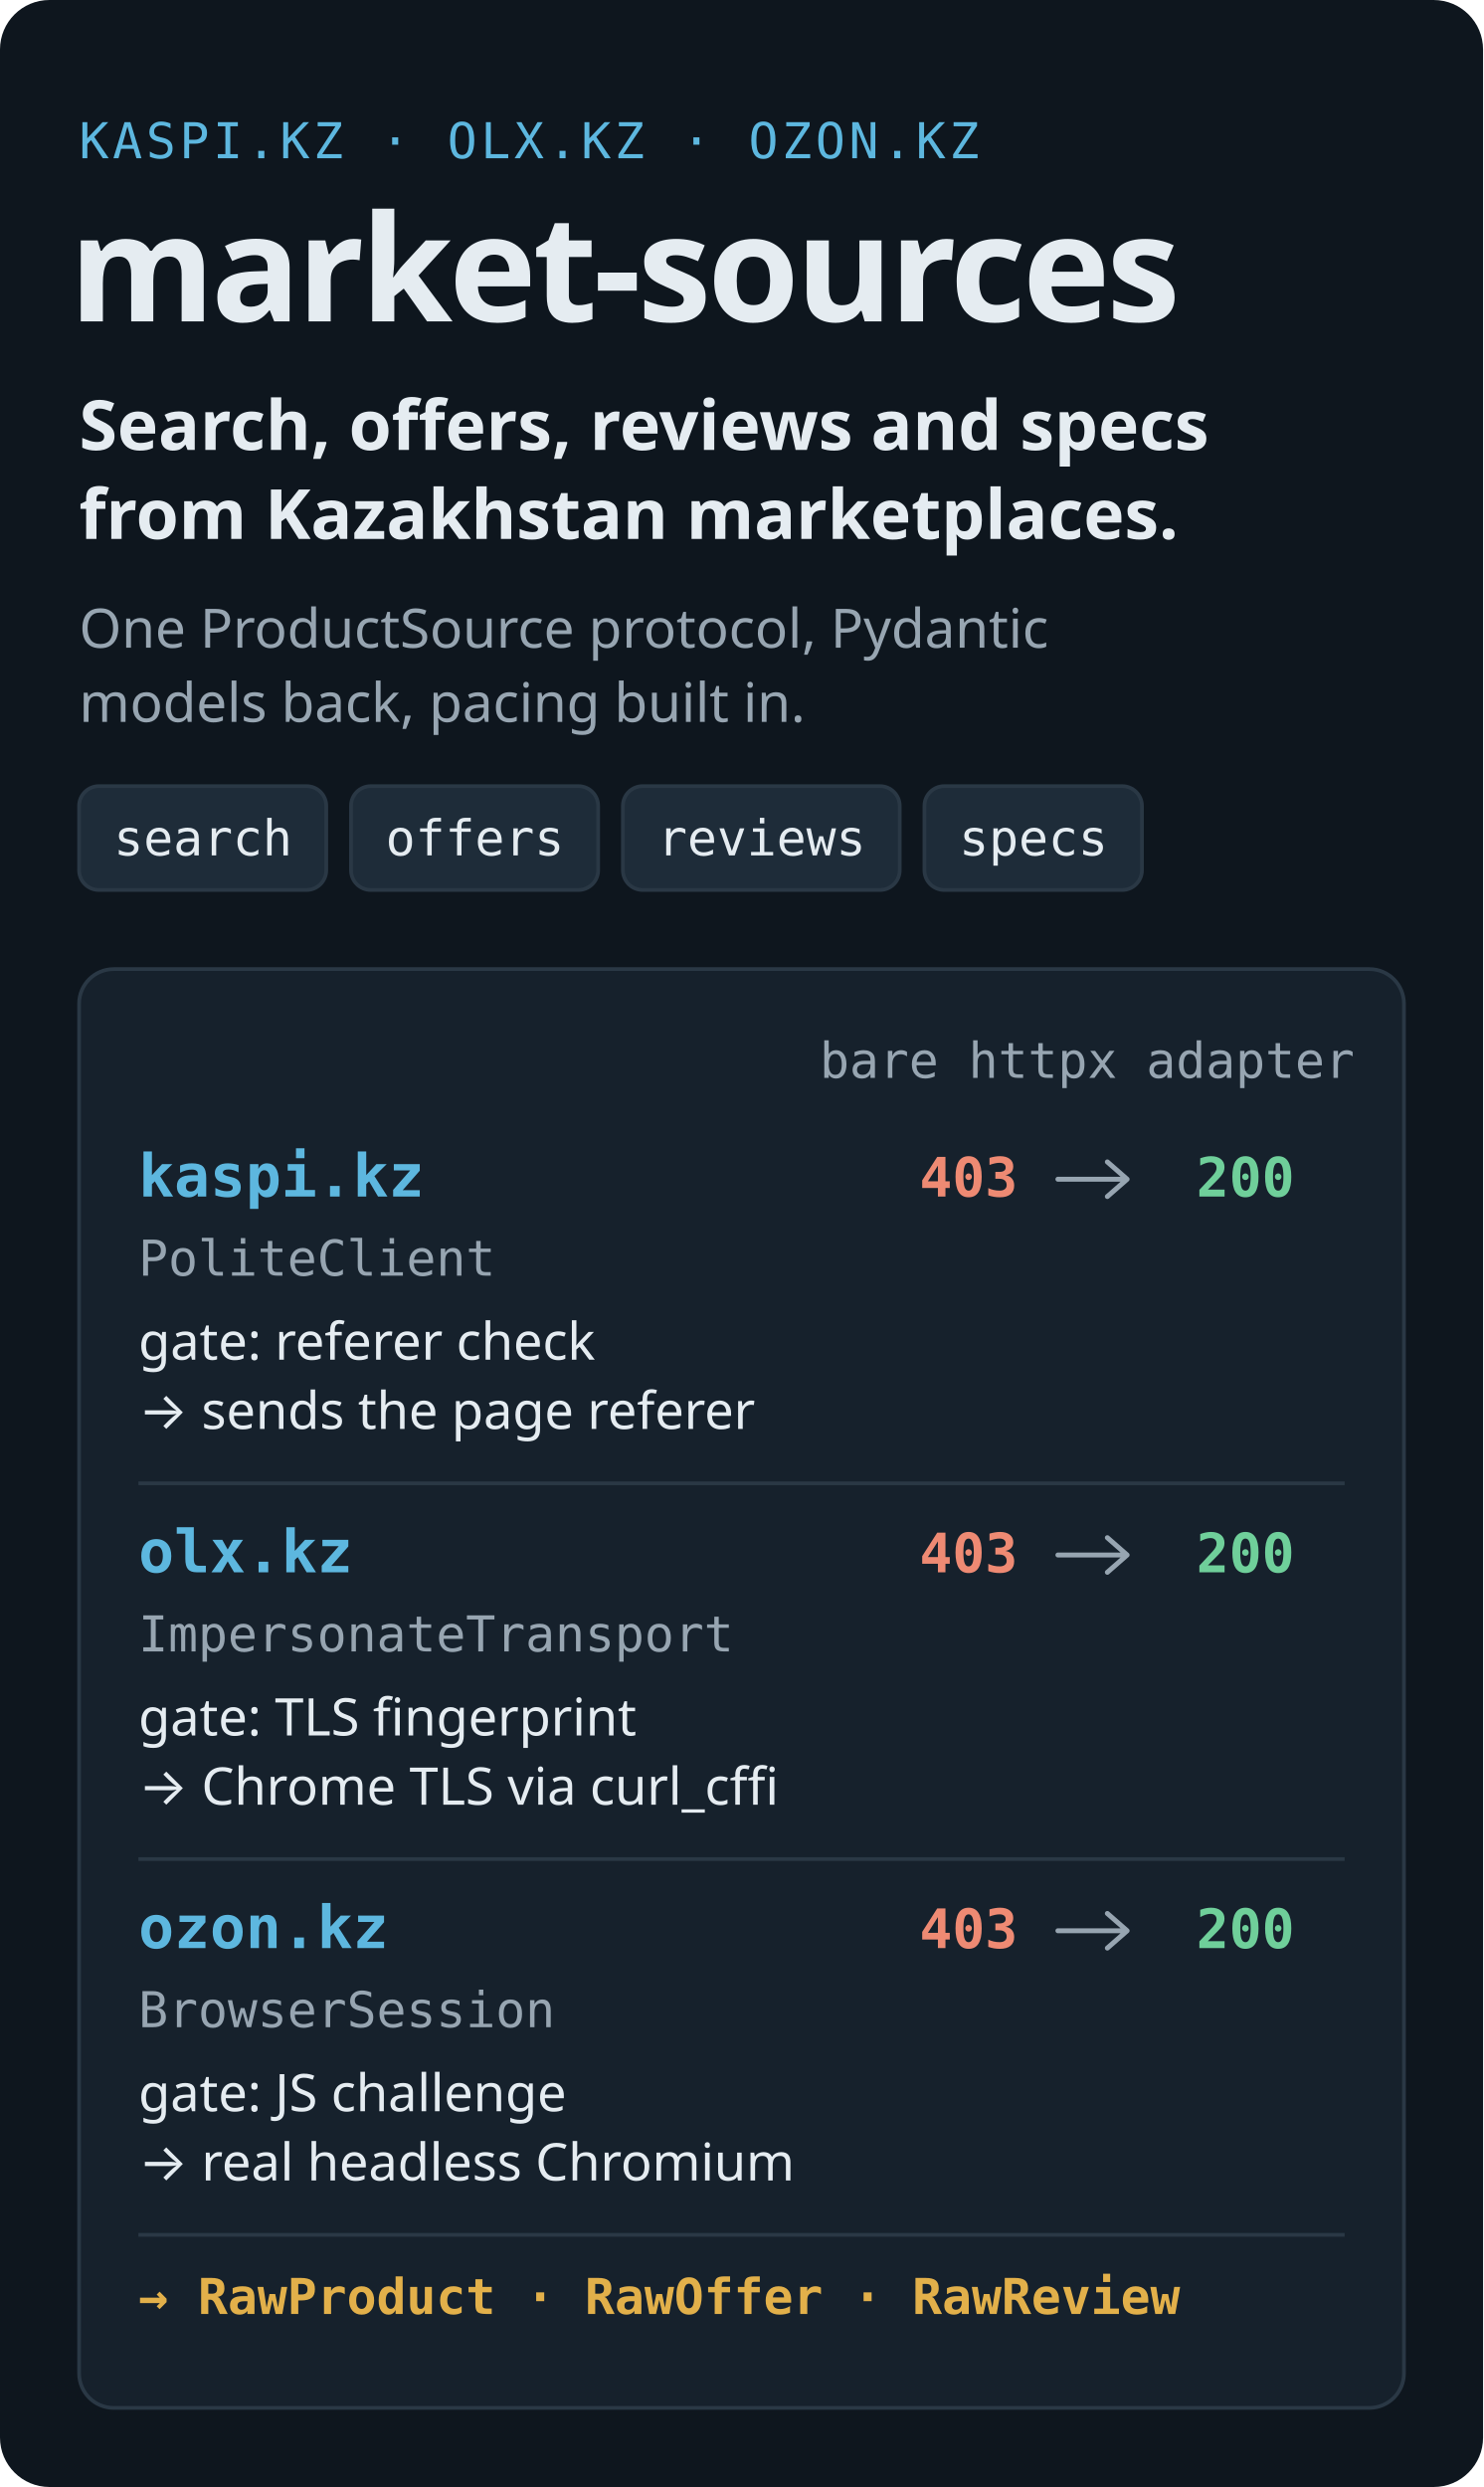
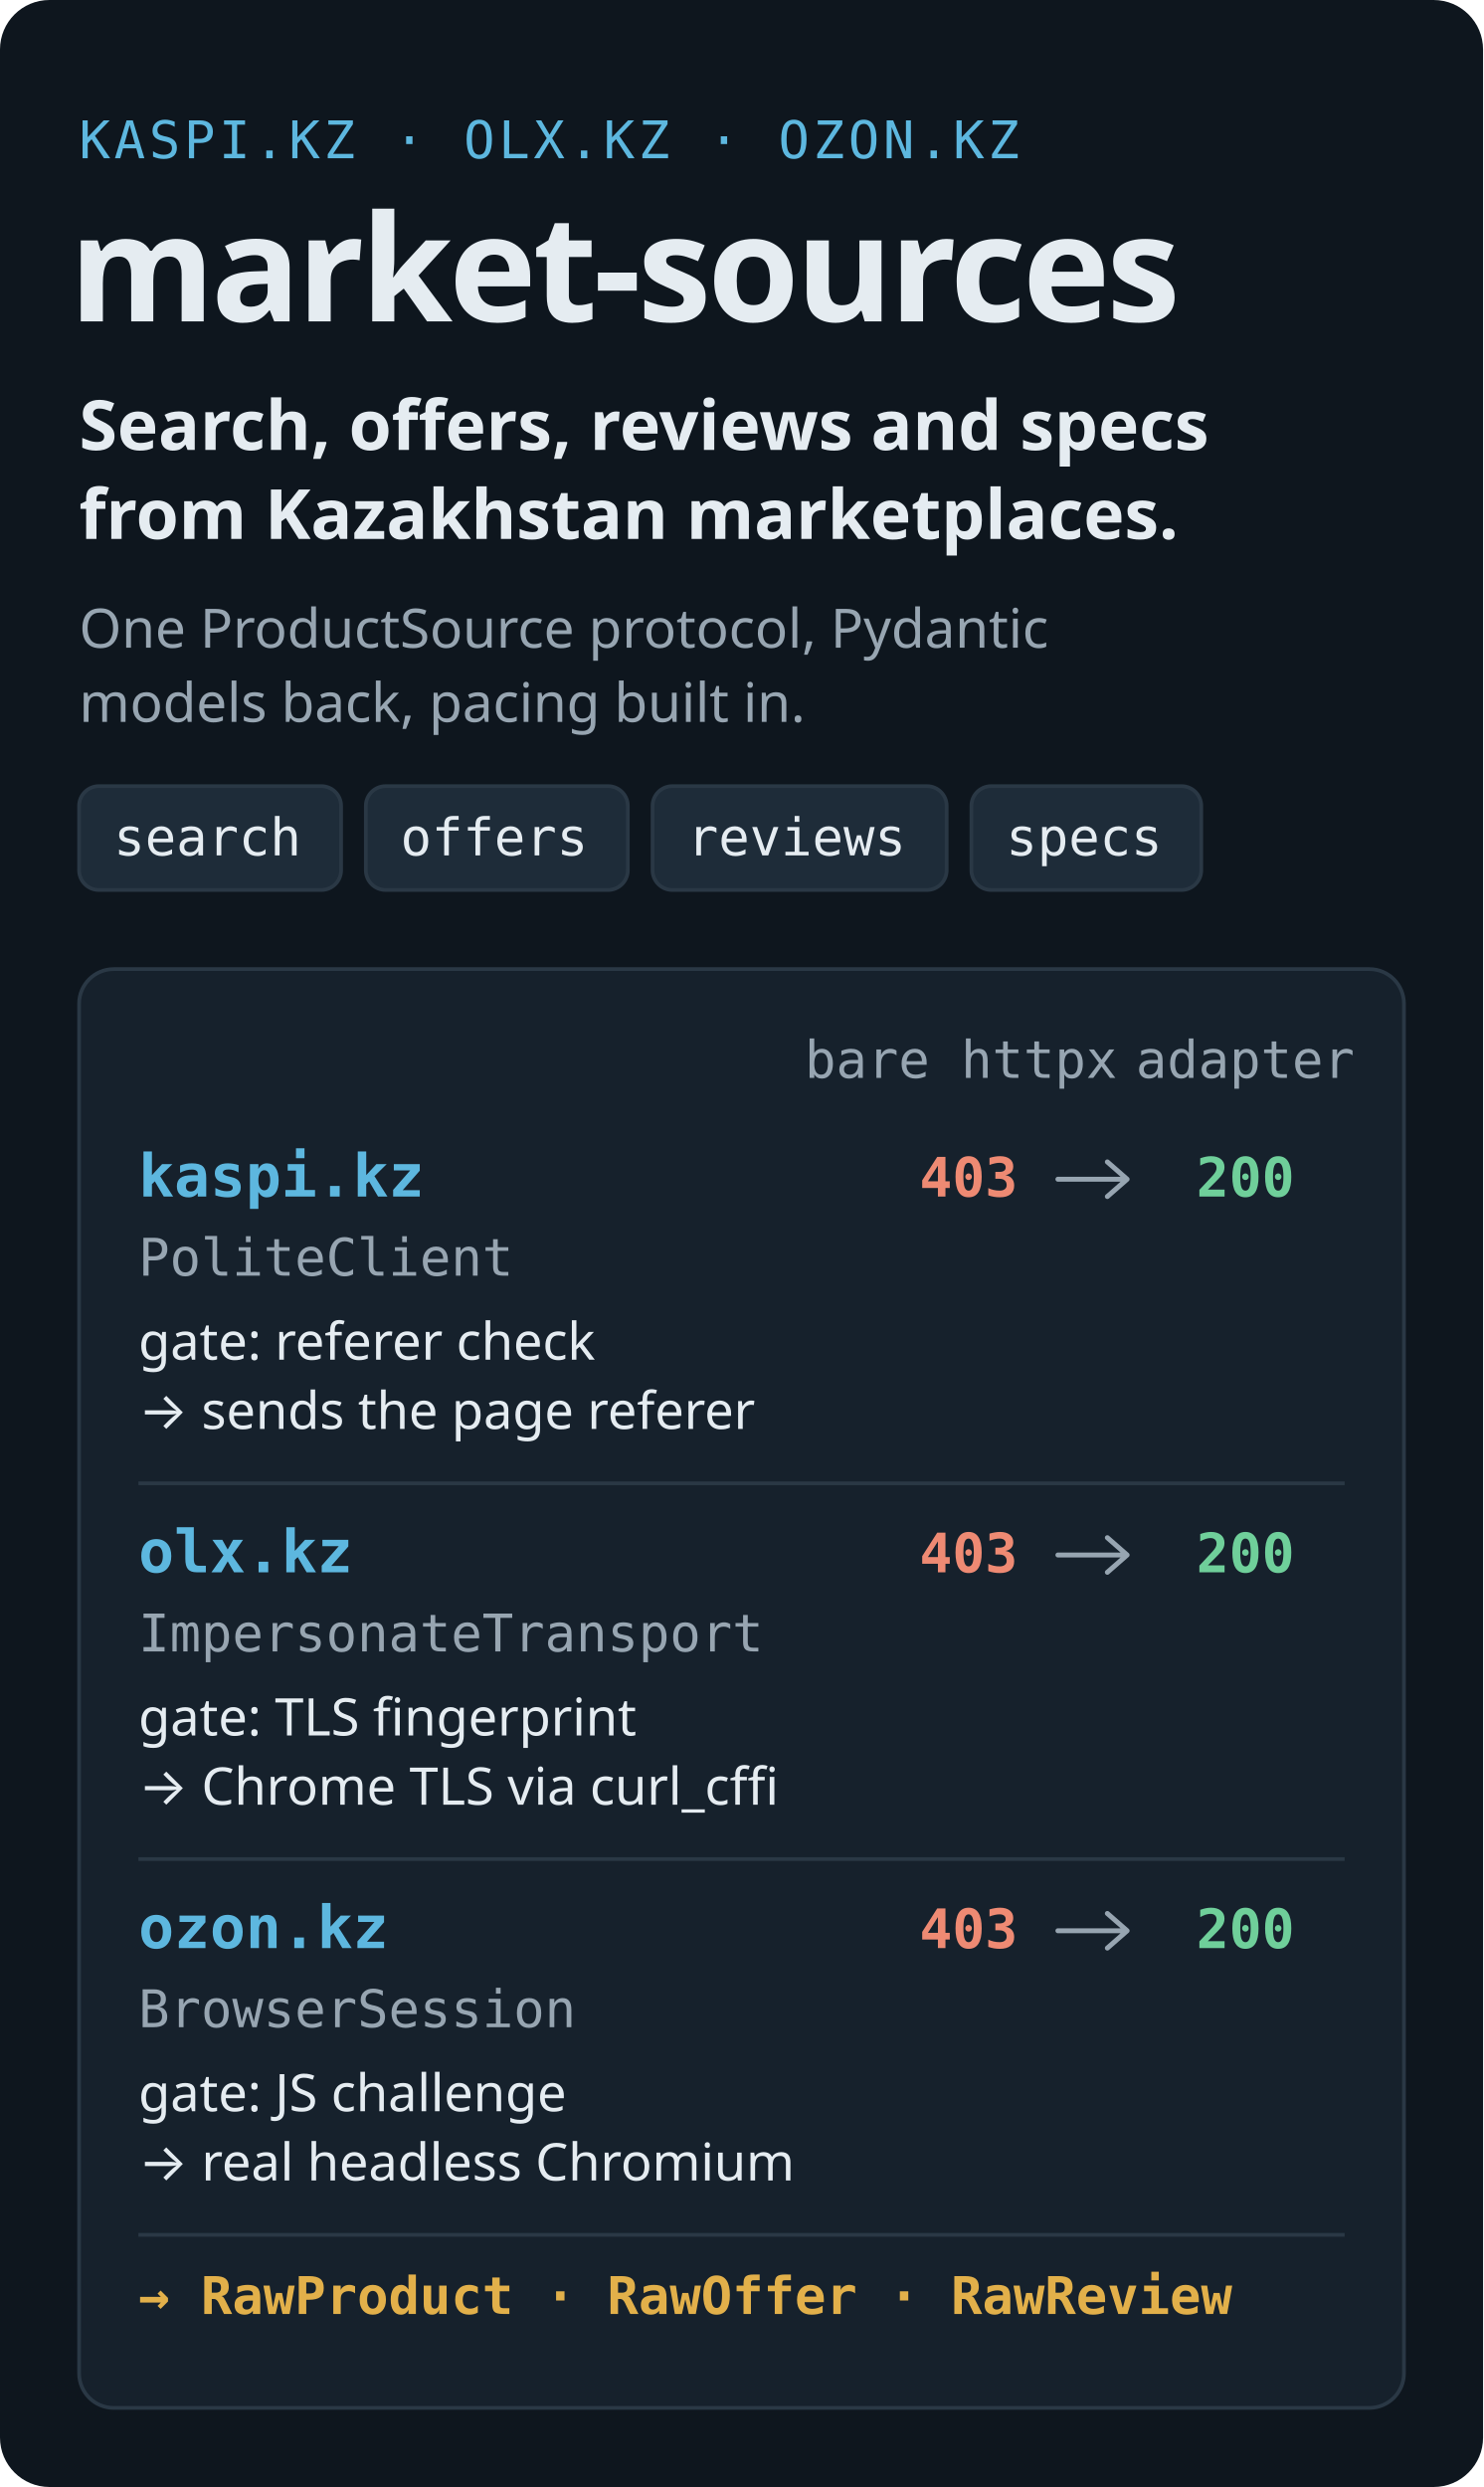
<svg xmlns="http://www.w3.org/2000/svg" width="600" height="1006" viewBox="0 0 600 1006" role="img" aria-labelledby="title desc">
  <rect width="600" height="1006" rx="20" fill="#0E161E" />
-   <text x="32" y="64" font-family="ui-monospace, SFMono-Regular, Menlo, Consolas, 'DejaVu Sans Mono', monospace" font-size="20" fill="#5DB7DF" letter-spacing="1.5" xml:space="preserve">KASPI.KZ · OLX.KZ · OZON.KZ</text>
+   <text x="32" y="64" font-family="ui-monospace, SFMono-Regular, Menlo, Consolas, 'DejaVu Sans Mono', monospace" font-size="21" fill="#5DB7DF" letter-spacing="1.5" xml:space="preserve">KASPI.KZ · OLX.KZ · OZON.KZ</text>
  <text x="28" y="130" font-family="-apple-system, BlinkMacSystemFont, 'Segoe UI', 'Noto Sans', sans-serif" font-size="60" fill="#E5ECF1" font-weight="800" letter-spacing="-1.5" xml:space="preserve">market-sources</text>
  <text x="32" y="182" font-family="-apple-system, BlinkMacSystemFont, 'Segoe UI', 'Noto Sans', sans-serif" font-size="28" fill="#E5ECF1" font-weight="600" xml:space="preserve">Search, offers, reviews and specs</text>
  <text x="32" y="218" font-family="-apple-system, BlinkMacSystemFont, 'Segoe UI', 'Noto Sans', sans-serif" font-size="28" fill="#E5ECF1" font-weight="600" xml:space="preserve">from Kazakhstan marketplaces.</text>
  <text x="32" y="262" font-family="-apple-system, BlinkMacSystemFont, 'Segoe UI', 'Noto Sans', sans-serif" font-size="22" fill="#97A5B1" xml:space="preserve">One ProductSource protocol, Pydantic</text>
  <text x="32" y="292" font-family="-apple-system, BlinkMacSystemFont, 'Segoe UI', 'Noto Sans', sans-serif" font-size="22" fill="#97A5B1" xml:space="preserve">models back, pacing built in.</text>
-   <rect x="32" y="318" width="100" height="42" rx="8" fill="#1E2C39" stroke="#2A3845" stroke-width="1.5" />
-   <text x="46" y="346" font-family="ui-monospace, SFMono-Regular, Menlo, Consolas, 'DejaVu Sans Mono', monospace" font-size="20" fill="#E5ECF1" xml:space="preserve">search</text>
-   <rect x="142" y="318" width="100" height="42" rx="8" fill="#1E2C39" stroke="#2A3845" stroke-width="1.5" />
-   <text x="156" y="346" font-family="ui-monospace, SFMono-Regular, Menlo, Consolas, 'DejaVu Sans Mono', monospace" font-size="20" fill="#E5ECF1" xml:space="preserve">offers</text>
-   <rect x="252" y="318" width="112" height="42" rx="8" fill="#1E2C39" stroke="#2A3845" stroke-width="1.5" />
-   <text x="266" y="346" font-family="ui-monospace, SFMono-Regular, Menlo, Consolas, 'DejaVu Sans Mono', monospace" font-size="20" fill="#E5ECF1" xml:space="preserve">reviews</text>
-   <rect x="374" y="318" width="88" height="42" rx="8" fill="#1E2C39" stroke="#2A3845" stroke-width="1.5" />
-   <text x="388" y="346" font-family="ui-monospace, SFMono-Regular, Menlo, Consolas, 'DejaVu Sans Mono', monospace" font-size="20" fill="#E5ECF1" xml:space="preserve">specs</text>
+   <rect x="32" y="318" width="106" height="42" rx="8" fill="#1E2C39" stroke="#2A3845" stroke-width="1.5" />
+   <text x="46" y="346" font-family="ui-monospace, SFMono-Regular, Menlo, Consolas, 'DejaVu Sans Mono', monospace" font-size="21" fill="#E5ECF1" xml:space="preserve">search</text>
+   <rect x="148" y="318" width="106" height="42" rx="8" fill="#1E2C39" stroke="#2A3845" stroke-width="1.5" />
+   <text x="162" y="346" font-family="ui-monospace, SFMono-Regular, Menlo, Consolas, 'DejaVu Sans Mono', monospace" font-size="21" fill="#E5ECF1" xml:space="preserve">offers</text>
+   <rect x="264" y="318" width="119" height="42" rx="8" fill="#1E2C39" stroke="#2A3845" stroke-width="1.5" />
+   <text x="278" y="346" font-family="ui-monospace, SFMono-Regular, Menlo, Consolas, 'DejaVu Sans Mono', monospace" font-size="21" fill="#E5ECF1" xml:space="preserve">reviews</text>
+   <rect x="393" y="318" width="93" height="42" rx="8" fill="#1E2C39" stroke="#2A3845" stroke-width="1.5" />
+   <text x="407" y="346" font-family="ui-monospace, SFMono-Regular, Menlo, Consolas, 'DejaVu Sans Mono', monospace" font-size="21" fill="#E5ECF1" xml:space="preserve">specs</text>
  <rect x="32" y="392" width="536" height="582" rx="14" fill="#16212C" stroke="#2A3845" stroke-width="1.5" />
-   <text x="452" y="436" font-family="ui-monospace, SFMono-Regular, Menlo, Consolas, 'DejaVu Sans Mono', monospace" font-size="20" fill="#97A5B1" text-anchor="end" xml:space="preserve">bare httpx</text>
-   <text x="548" y="436" font-family="ui-monospace, SFMono-Regular, Menlo, Consolas, 'DejaVu Sans Mono', monospace" font-size="20" fill="#97A5B1" text-anchor="end" xml:space="preserve">adapter</text>
+   <text x="452" y="436" font-family="ui-monospace, SFMono-Regular, Menlo, Consolas, 'DejaVu Sans Mono', monospace" font-size="21" fill="#97A5B1" text-anchor="end" xml:space="preserve">bare httpx</text>
+   <text x="548" y="436" font-family="ui-monospace, SFMono-Regular, Menlo, Consolas, 'DejaVu Sans Mono', monospace" font-size="21" fill="#97A5B1" text-anchor="end" xml:space="preserve">adapter</text>
  <text x="56" y="484" font-family="ui-monospace, SFMono-Regular, Menlo, Consolas, 'DejaVu Sans Mono', monospace" font-size="24" fill="#5DB7DF" font-weight="700" xml:space="preserve">kaspi.kz</text>
  <text x="372" y="484" font-family="ui-monospace, SFMono-Regular, Menlo, Consolas, 'DejaVu Sans Mono', monospace" font-size="22" fill="#EE8A73" font-weight="700" xml:space="preserve">403</text>
  <path d="M428 477 H456 M448 470 L456 477 L448 484" stroke="#97A5B1" stroke-width="2" fill="none" stroke-linecap="round" stroke-linejoin="round" />
  <text x="484" y="484" font-family="ui-monospace, SFMono-Regular, Menlo, Consolas, 'DejaVu Sans Mono', monospace" font-size="22" fill="#6FCF9A" font-weight="700" xml:space="preserve">200</text>
-   <text x="56" y="516" font-family="ui-monospace, SFMono-Regular, Menlo, Consolas, 'DejaVu Sans Mono', monospace" font-size="20" fill="#97A5B1" xml:space="preserve">PoliteClient</text>
+   <text x="56" y="516" font-family="ui-monospace, SFMono-Regular, Menlo, Consolas, 'DejaVu Sans Mono', monospace" font-size="21" fill="#97A5B1" xml:space="preserve">PoliteClient</text>
  <text x="56" y="550" font-family="-apple-system, BlinkMacSystemFont, 'Segoe UI', 'Noto Sans', sans-serif" font-size="21" fill="#E5ECF1" xml:space="preserve">gate: referer check</text>
  <text x="56" y="578" font-family="-apple-system, BlinkMacSystemFont, 'Segoe UI', 'Noto Sans', sans-serif" font-size="21" fill="#E5ECF1" xml:space="preserve">→ sends the page referer</text>
  <path d="M56 600 H544" stroke="#2A3845" stroke-width="1.5" />
  <text x="56" y="636" font-family="ui-monospace, SFMono-Regular, Menlo, Consolas, 'DejaVu Sans Mono', monospace" font-size="24" fill="#5DB7DF" font-weight="700" xml:space="preserve">olx.kz</text>
  <text x="372" y="636" font-family="ui-monospace, SFMono-Regular, Menlo, Consolas, 'DejaVu Sans Mono', monospace" font-size="22" fill="#EE8A73" font-weight="700" xml:space="preserve">403</text>
  <path d="M428 629 H456 M448 622 L456 629 L448 636" stroke="#97A5B1" stroke-width="2" fill="none" stroke-linecap="round" stroke-linejoin="round" />
  <text x="484" y="636" font-family="ui-monospace, SFMono-Regular, Menlo, Consolas, 'DejaVu Sans Mono', monospace" font-size="22" fill="#6FCF9A" font-weight="700" xml:space="preserve">200</text>
-   <text x="56" y="668" font-family="ui-monospace, SFMono-Regular, Menlo, Consolas, 'DejaVu Sans Mono', monospace" font-size="20" fill="#97A5B1" xml:space="preserve">ImpersonateTransport</text>
+   <text x="56" y="668" font-family="ui-monospace, SFMono-Regular, Menlo, Consolas, 'DejaVu Sans Mono', monospace" font-size="21" fill="#97A5B1" xml:space="preserve">ImpersonateTransport</text>
  <text x="56" y="702" font-family="-apple-system, BlinkMacSystemFont, 'Segoe UI', 'Noto Sans', sans-serif" font-size="21" fill="#E5ECF1" xml:space="preserve">gate: TLS fingerprint</text>
  <text x="56" y="730" font-family="-apple-system, BlinkMacSystemFont, 'Segoe UI', 'Noto Sans', sans-serif" font-size="21" fill="#E5ECF1" xml:space="preserve">→ Chrome TLS via curl_cffi</text>
  <path d="M56 752 H544" stroke="#2A3845" stroke-width="1.5" />
  <text x="56" y="788" font-family="ui-monospace, SFMono-Regular, Menlo, Consolas, 'DejaVu Sans Mono', monospace" font-size="24" fill="#5DB7DF" font-weight="700" xml:space="preserve">ozon.kz</text>
  <text x="372" y="788" font-family="ui-monospace, SFMono-Regular, Menlo, Consolas, 'DejaVu Sans Mono', monospace" font-size="22" fill="#EE8A73" font-weight="700" xml:space="preserve">403</text>
  <path d="M428 781 H456 M448 774 L456 781 L448 788" stroke="#97A5B1" stroke-width="2" fill="none" stroke-linecap="round" stroke-linejoin="round" />
  <text x="484" y="788" font-family="ui-monospace, SFMono-Regular, Menlo, Consolas, 'DejaVu Sans Mono', monospace" font-size="22" fill="#6FCF9A" font-weight="700" xml:space="preserve">200</text>
-   <text x="56" y="820" font-family="ui-monospace, SFMono-Regular, Menlo, Consolas, 'DejaVu Sans Mono', monospace" font-size="20" fill="#97A5B1" xml:space="preserve">BrowserSession</text>
+   <text x="56" y="820" font-family="ui-monospace, SFMono-Regular, Menlo, Consolas, 'DejaVu Sans Mono', monospace" font-size="21" fill="#97A5B1" xml:space="preserve">BrowserSession</text>
  <text x="56" y="854" font-family="-apple-system, BlinkMacSystemFont, 'Segoe UI', 'Noto Sans', sans-serif" font-size="21" fill="#E5ECF1" xml:space="preserve">gate: JS challenge</text>
  <text x="56" y="882" font-family="-apple-system, BlinkMacSystemFont, 'Segoe UI', 'Noto Sans', sans-serif" font-size="21" fill="#E5ECF1" xml:space="preserve">→ real headless Chromium</text>
  <path d="M56 904 H544" stroke="#2A3845" stroke-width="1.5" />
-   <text x="56" y="936" font-family="ui-monospace, SFMono-Regular, Menlo, Consolas, 'DejaVu Sans Mono', monospace" font-size="20" fill="#E2B04A" font-weight="700" xml:space="preserve">→ RawProduct · RawOffer · RawReview</text>
+   <text x="56" y="936" font-family="ui-monospace, SFMono-Regular, Menlo, Consolas, 'DejaVu Sans Mono', monospace" font-size="21" fill="#E2B04A" font-weight="700" xml:space="preserve">→ RawProduct · RawOffer · RawReview</text>
</svg>
